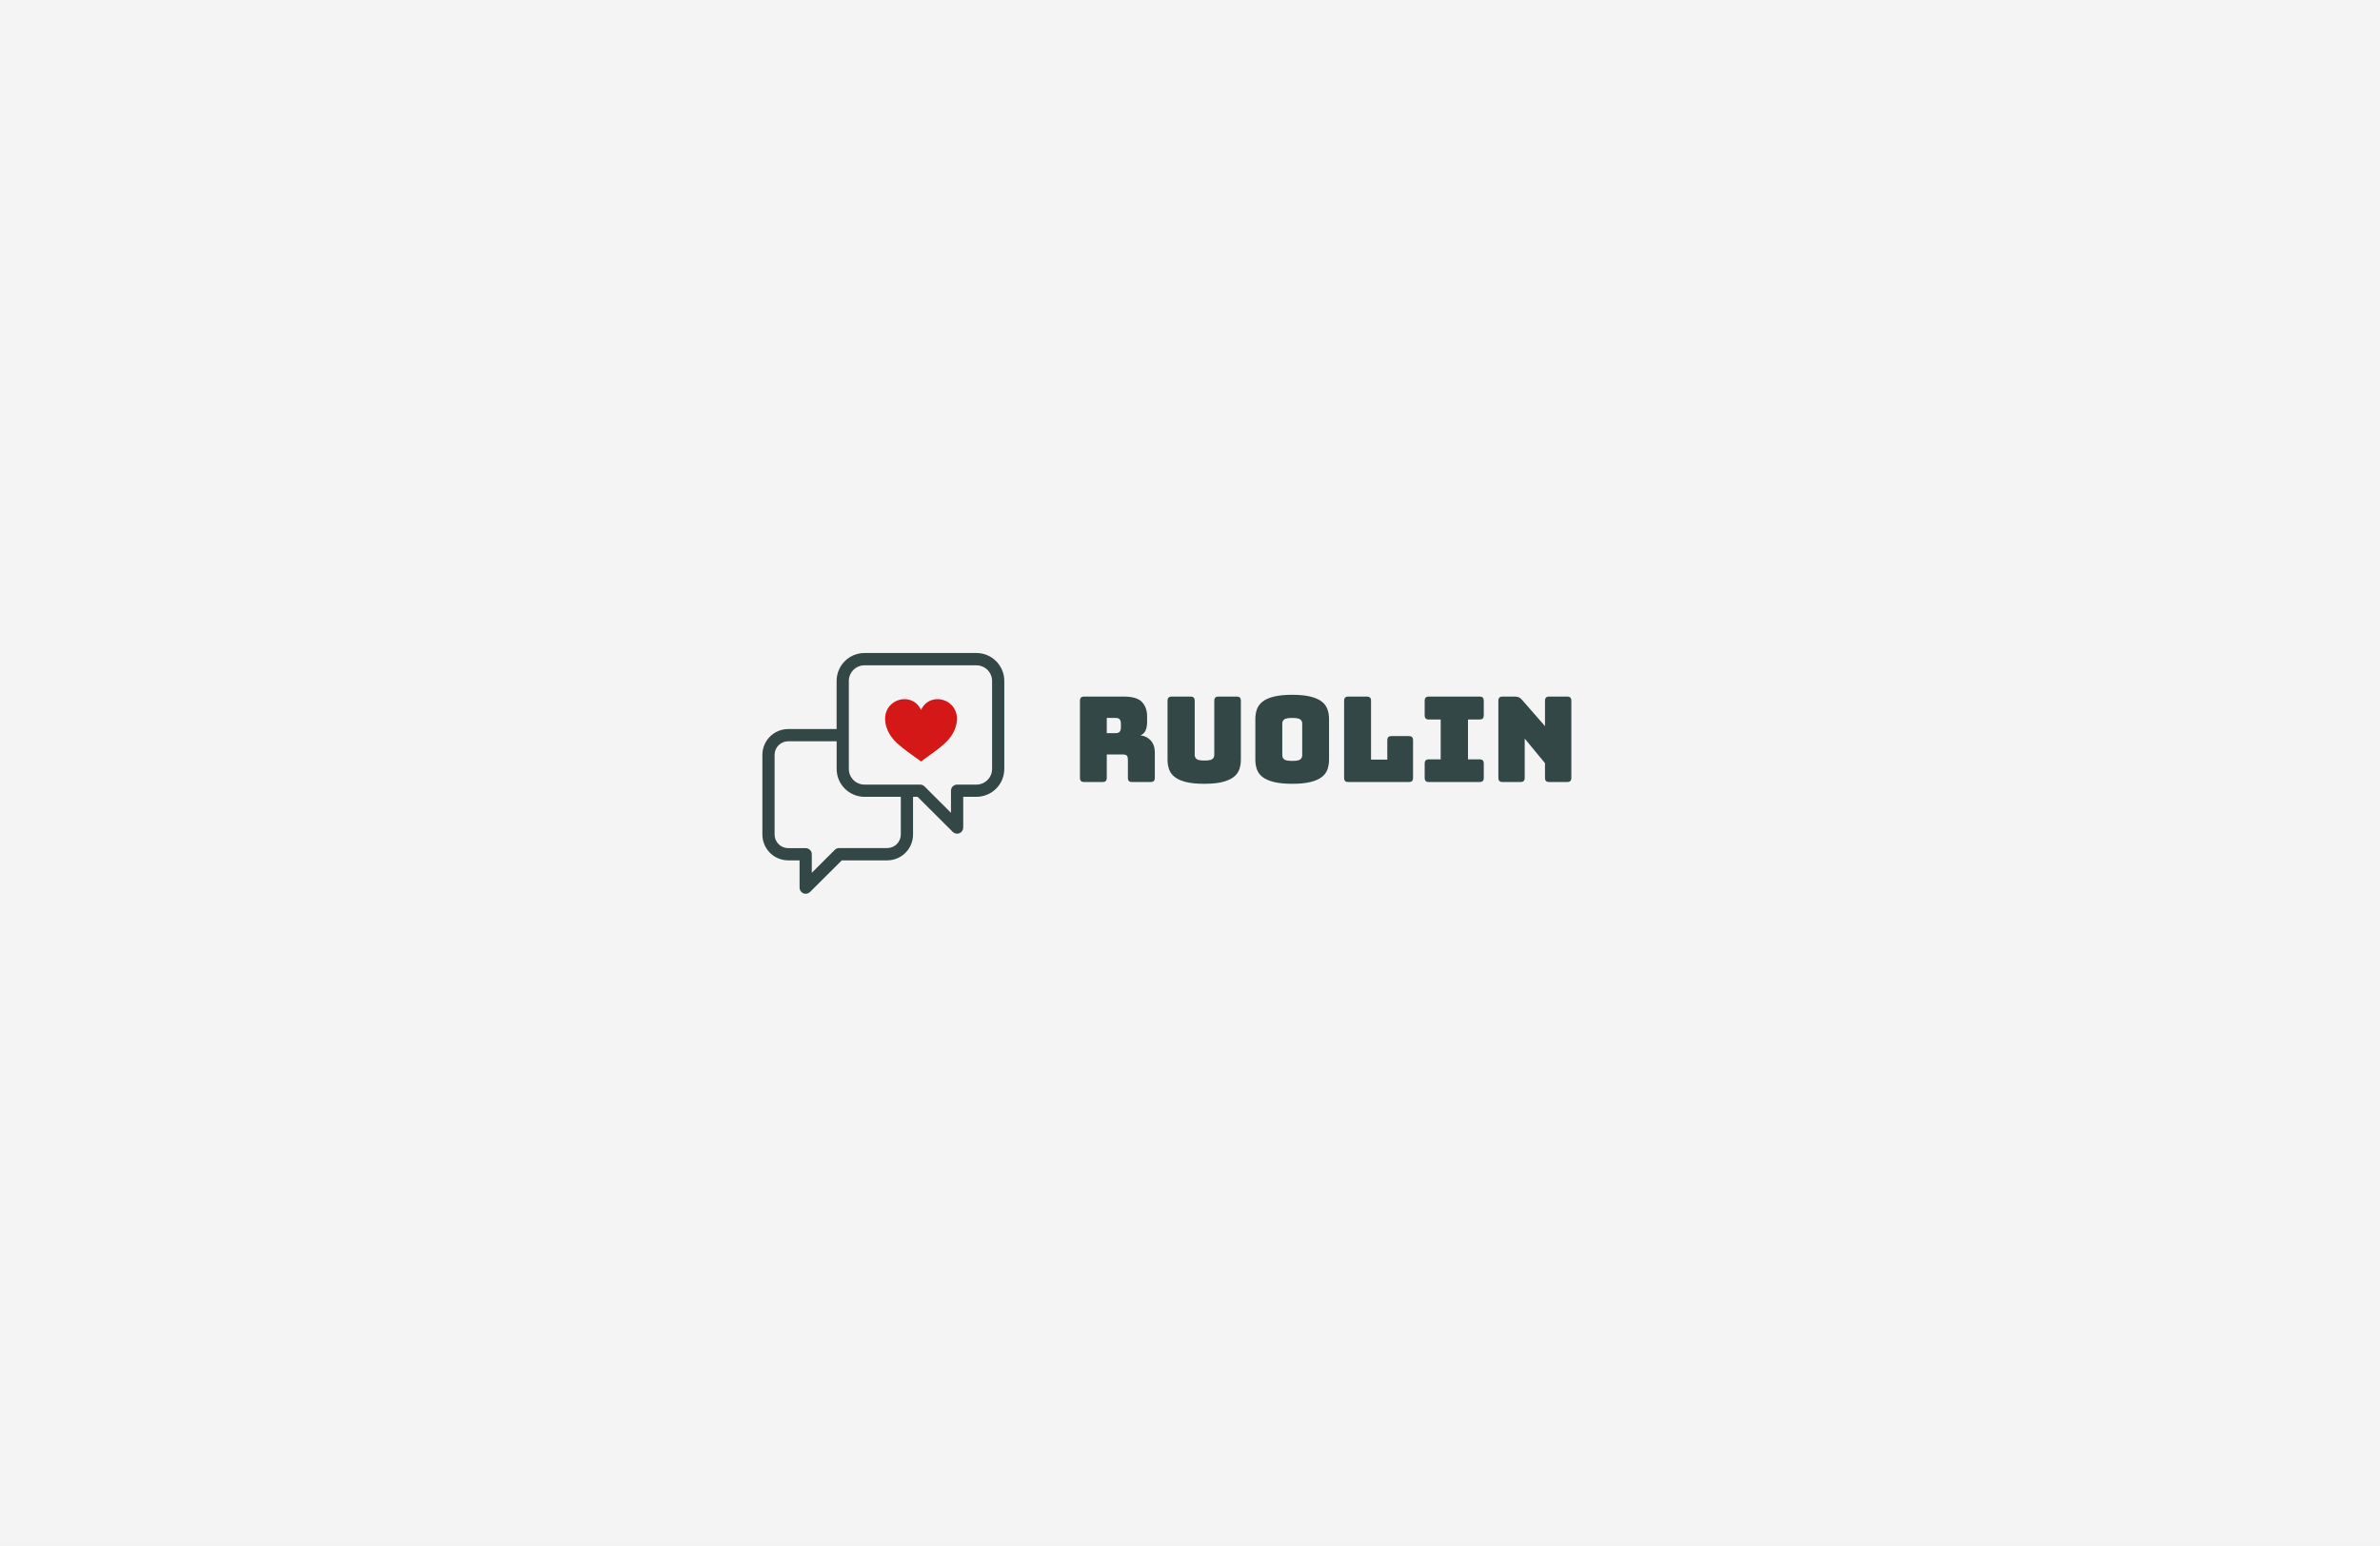
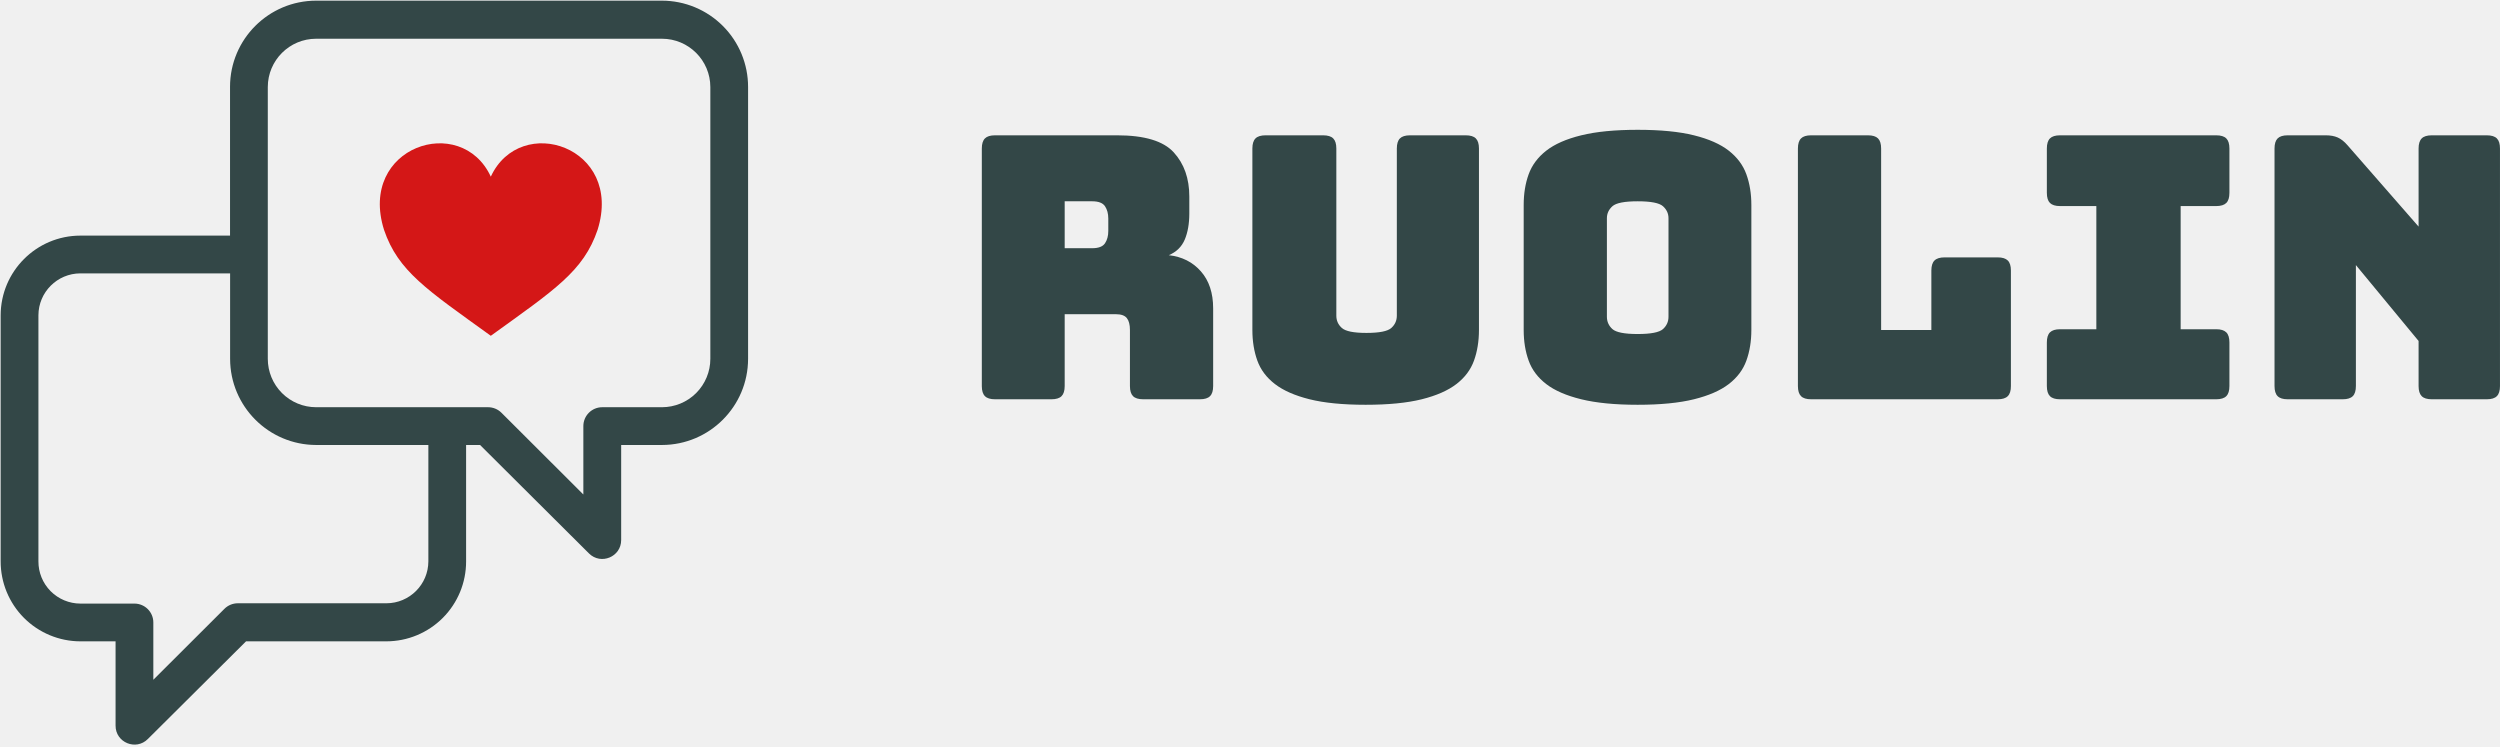
- <svg xmlns="http://www.w3.org/2000/svg" id="workspace" style="text-rendering: geometricprecision;">
-   <defs>
-     <linearGradient x1="0" y1="0.5" x2="1" y2="0.5" id="linearGradientSk54t44711c">
-       <stop offset="0%" stop-color="#334747" />
-       <stop offset="100%" stop-color="#334747" />
-     </linearGradient>
-     <linearGradient x1="0" y1="0.5" x2="1" y2="0.5" id="linearGradientSk54t44711l">
-       <stop offset="0%" stop-color="#d41717" />
-       <stop offset="100%" stop-color="#d41717" />
-     </linearGradient>
-     <linearGradient x1="0" y1="0.5" x2="1" y2="0.5" id="linearGradientSk54t44711v">
-       <stop offset="0%" stop-color="#334747" />
-       <stop offset="100%" stop-color="#334747" />
-     </linearGradient>
-     <linearGradient x1="0" y1="0.5" x2="1" y2="0.5" id="linearGradientSk54t44711y">
-       <stop offset="0%" stop-color="#d41717" />
-       <stop offset="100%" stop-color="#d41717" />
-     </linearGradient>
-     <linearGradient x1="0" y1="0.5" x2="1" y2="0.5" id="linearGradientSk54t447124">
-       <stop offset="0%" stop-color="#334747" />
-       <stop offset="100%" stop-color="#334747" />
-     </linearGradient>
-     <linearGradient x1="0" y1="0.5" x2="1" y2="0.5" id="linearGradientSk54t447127">
-       <stop offset="0%" stop-color="#d41717" />
-       <stop offset="100%" stop-color="#d41717" />
-     </linearGradient>
-     <linearGradient x1="0" y1="0.5" x2="1" y2="0.5" id="linearGradientSk54t44712d">
-       <stop offset="0%" stop-color="#334747" />
-       <stop offset="100%" stop-color="#334747" />
-     </linearGradient>
-     <linearGradient x1="0" y1="0.5" x2="1" y2="0.5" id="linearGradientSk54t44712j">
-       <stop offset="0%" stop-color="#334747" />
-       <stop offset="100%" stop-color="#334747" />
-     </linearGradient>
-   </defs>
-   <g class="background-part">
-     <rect x="0" y="0" width="1851" height="1202" fill="rgba(255,255,255,0.25)" style="" />
-   </g>
-   <g class="selector-part">
-     <rect x="0" y="0" width="1851" height="1202" fill="rgba(255,255,255,0)" style="transition: all 0.6s ease 0s;" />
-   </g>
-   <g class="selector-part" transform="matrix(1,0,0,1,834,535)">
-     <rect x="0" y="0" width="0" height="0" fill="rgba(255,255,255,0)" style="cursor: move;" />
-   </g>
-   <g class="svg-clip svg-visible" transform="matrix(1.9005,0,0,1.9005,583.4244,498.3746)" style="cursor: move; opacity: 1;">
-     <rect x="0" y="0" width="109" height="108" fill="none" class="svg-hitbox" style="" />
-     <svg width="109" height="108.538" viewBox="-4.5,-4.26,109,108.538">
-       <defs />
-       <g />
-       <g />
-       <g>
-         <path d="M88.09.74H42.29a11.42,11.42,0,0,0-11.41,11.4V31.86H11.06A10.57,10.57,0,0,0,.5,42.42V75A10.57,10.57,0,0,0,11.06,85.6h4.66V96.76A2.5,2.5,0,0,0,20,98.53l13-12.93H51.59A10.57,10.57,0,0,0,62.15,75V59.59H64L78.42,73.95a2.5,2.5,0,0,0,4.27-1.77V59.59h5.41A11.42,11.42,0,0,0,99.5,48.18v-36A11.42,11.42,0,0,0,88.09.74ZM57.15,75a5.57,5.57,0,0,1-5.56,5.56H31.91a2.5,2.5,0,0,0-1.77.73l-9.42,9.4V83.1a2.5,2.5,0,0,0-2.5-2.5H11.06A5.57,5.57,0,0,1,5.5,75V42.42a5.57,5.57,0,0,1,5.56-5.56H30.89V48.18A11.42,11.42,0,0,0,42.29,59.59H57.15ZM94.5,48.18a6.41,6.41,0,0,1-6.41,6.41H80.18a2.5,2.5,0,0,0-2.5,2.5v9.06L66.83,55.32a2.5,2.5,0,0,0-1.77-.73H42.29a6.41,6.41,0,0,1-6.41-6.41v-36a6.41,6.41,0,0,1,6.41-6.4h45.8a6.41,6.41,0,0,1,6.41,6.4Z" stroke="none" fill="url('#linearGradientSk54t44712d')" style="" />
-       </g>
-     </svg>
-   </g>
-   <g class="svg-clip svg-visible" transform="matrix(0.6209,0,0,0.6209,685.2645,540.6795)" style="cursor: move; opacity: 1;">
-     <rect x="0" y="0" width="99" height="88" fill="none" class="svg-hitbox" style="" />
-     <svg width="100" height="88.039" viewBox="-5,-5,100,88.039">
-       <defs />
-       <g />
-       <g />
-       <g>
-         <path d="M45.002,13.514C32.973-12.474-8.937,1.357,1.718,35.105C7.436,51.887,19.058,59.327,45,78.039    c25.945-18.712,37.563-26.154,43.283-42.934C98.933,1.357,57.028-12.474,45.002,13.514z" stroke="none" fill="url('#linearGradientSk54t447127')" style="" />
-       </g>
-     </svg>
-   </g>
-   <g class="svg-text svg-visible" transform="matrix(0.9229,0,0,0.9229,1031,539)" style="pointer-events: fill; cursor: move; opacity: 1;">
-     <path fill="none" style="" d="M-213.95,80 C-20,79 20,79 213.95,80" />
-     <path d="M-176.95-54L-184.45-54L-184.45-41.2L-176.95-41.2Q-174.35-41.2 -173.45-42.55Q-172.55-43.9 -172.55-45.9L-172.55-45.9L-172.55-49.3Q-172.55-51.3 -173.45-52.65Q-174.35-54 -176.95-54L-176.95-54ZM-188.05 0L-188.05 0L-203.45 0Q-205.35 0 -206.2-0.85Q-207.05-1.7 -207.05-3.6L-207.05-3.6L-207.05-68.4Q-207.05-70.3 -206.2-71.15Q-205.35-72 -203.45-72L-203.45-72L-170.15-72Q-158.95-72 -154.7-67.35Q-150.45-62.7 -150.45-55.3L-150.45-55.3L-150.45-50.7Q-150.45-46.5 -151.7-43.55Q-152.95-40.6 -156.05-39.3L-156.05-39.3Q-150.65-38.7 -147.3-34.9Q-143.95-31.1 -143.95-24.8L-143.95-24.8L-143.95-3.6Q-143.95-1.7 -144.8-0.85Q-145.65 0 -147.55 0L-147.55 0L-163.05 0Q-164.95 0 -165.8-0.85Q-166.65-1.7 -166.65-3.6L-166.65-3.6L-166.65-18.9Q-166.65-21.1 -167.5-22.15Q-168.35-23.2 -170.45-23.2L-170.45-23.2L-184.45-23.2L-184.45-3.6Q-184.45-1.7 -185.3-0.85Q-186.15 0 -188.05 0ZM-71.45-68.4L-71.45-18.9Q-71.45-14.3 -72.8-10.55Q-74.15-6.8 -77.6-4.15Q-81.05-1.5 -87.05 0Q-93.05 1.5 -102.35 1.5L-102.35 1.5Q-111.65 1.5 -117.65 0Q-123.65-1.5 -127.1-4.15Q-130.55-6.8 -131.9-10.55Q-133.25-14.3 -133.25-18.9L-133.25-18.9L-133.25-68.4Q-133.25-70.3 -132.4-71.15Q-131.55-72 -129.65-72L-129.65-72L-113.95-72Q-112.05-72 -111.2-71.15Q-110.35-70.3 -110.35-68.4L-110.35-68.4L-110.35-22.8Q-110.35-20.8 -108.85-19.45Q-107.35-18.1 -102.15-18.1L-102.15-18.1Q-96.85-18.1 -95.35-19.45Q-93.85-20.8 -93.85-22.8L-93.85-22.8L-93.85-68.4Q-93.85-70.3 -93-71.15Q-92.15-72 -90.25-72L-90.25-72L-75.05-72Q-73.15-72 -72.3-71.15Q-71.45-70.3 -71.45-68.4L-71.45-68.4ZM 2.85-53L 2.85-18.9Q 2.85-14.3  1.5-10.55Q 0.15-6.8 -3.3-4.15Q-6.75-1.5 -12.8 0Q-18.85 1.5 -28.15 1.5L-28.15 1.5Q-37.45 1.5 -43.55 0Q-49.65-1.5 -53.1-4.15Q-56.55-6.8 -57.9-10.55Q-59.25-14.3 -59.25-18.9L-59.25-18.9L-59.25-53Q-59.25-57.6 -57.9-61.35Q-56.55-65.1 -53.1-67.8Q-49.65-70.5 -43.55-72Q-37.45-73.5 -28.15-73.5L-28.15-73.5Q-18.85-73.5 -12.8-72Q-6.75-70.5 -3.3-67.8Q 0.15-65.1  1.5-61.35Q 2.85-57.6  2.85-53L 2.85-53ZM-36.55-49.4L-36.55-22.5Q-36.55-20.5 -35.05-19.15Q-33.55-17.8 -28.15-17.8L-28.15-17.8Q-22.75-17.8 -21.25-19.15Q-19.75-20.5 -19.75-22.5L-19.75-22.5L-19.75-49.4Q-19.75-51.3 -21.25-52.65Q-22.75-54 -28.15-54L-28.15-54Q-33.55-54 -35.05-52.65Q-36.55-51.3 -36.55-49.4L-36.55-49.4ZM 70.05 0L 70.05 0L 19.15 0Q 17.25 0  16.4-0.85Q 15.55-1.7  15.55-3.6L 15.55-3.6L 15.55-68.4Q 15.55-70.3  16.4-71.15Q 17.25-72  19.15-72L 19.15-72L 34.65-72Q 36.55-72  37.4-71.15Q 38.25-70.3  38.25-68.4L 38.25-68.4L 38.25-18.9L 51.95-18.9L 51.95-35.1Q 51.95-37  52.8-37.85Q 53.65-38.7  55.55-38.7L 55.55-38.7L 70.05-38.7Q 71.95-38.7  72.8-37.85Q 73.65-37  73.65-35.1L 73.65-35.1L 73.65-3.6Q 73.65-1.7  72.8-0.85Q 71.95 0  70.05 0ZM 129.65 0L 87.05 0Q 85.15 0  84.3-0.85Q 83.45-1.7  83.45-3.6L 83.45-3.6L 83.45-15.5Q 83.45-17.4  84.3-18.25Q 85.15-19.1  87.05-19.1L 87.05-19.1L 96.95-19.1L 96.95-52.7L 87.05-52.7Q 85.15-52.7  84.3-53.55Q 83.45-54.4  83.45-56.3L 83.45-56.3L 83.45-68.4Q 83.45-70.3  84.3-71.15Q 85.15-72  87.05-72L 87.05-72L 129.65-72Q 131.55-72  132.4-71.15Q 133.25-70.3  133.25-68.4L 133.25-68.4L 133.25-56.3Q 133.25-54.4  132.4-53.55Q 131.55-52.7  129.65-52.7L 129.65-52.7L 119.95-52.7L 119.95-19.1L 129.65-19.1Q 131.55-19.1  132.4-18.25Q 133.25-17.4  133.25-15.5L 133.25-15.5L 133.25-3.6Q 133.25-1.7  132.4-0.85Q 131.55 0  129.65 0L 129.65 0ZM 164.15 0L 164.15 0L 149.15 0Q 147.25 0  146.4-0.85Q 145.55-1.7  145.55-3.6L 145.55-3.6L 145.55-68.4Q 145.55-70.3  146.4-71.15Q 147.25-72  149.15-72L 149.15-72L 159.55-72Q 161.45-72  162.8-71.4Q 164.15-70.8  165.45-69.3L 165.45-69.3L 184.85-47.1L 184.85-68.4Q 184.85-70.3  185.7-71.15Q 186.55-72  188.45-72L 188.45-72L 203.45-72Q 205.35-72  206.2-71.15Q 207.05-70.3  207.05-68.4L 207.05-68.4L 207.05-3.6Q 207.05-1.7  206.2-0.85Q 205.35 0  203.45 0L 203.45 0L 188.45 0Q 186.55 0  185.7-0.85Q 184.85-1.7  184.85-3.6L 184.85-3.6L 184.85-15.9L 167.75-36.6L 167.75-3.6Q 167.75-1.7  166.9-0.85Q 166.05 0  164.15 0Z" data-textpath="ruolin" data-text-anchor="middle" data-font-size="100" data-letterspacing="0" data-side="left" data-offset="0" data-dx="0" data-dy="75" data-href="" data-font="Bungee" data-font-src="/Content/clientfonts/bungee.woff" data-font-scale="contain" transform="translate(0,75)" data-xmlspace="preserve" fill="url('#linearGradientSk54t44712j')" />
-     <rect x="0" y="0" width="0" height="0" />
-   </g>
+ <svg xmlns="http://www.w3.org/2000/svg" xmlns:xlink="http://www.w3.org/1999/xlink" version="1.1" id="图层_1" x="0px" y="0px" width="472px" height="141px" viewBox="0 0 472 141" enable-background="new 0 0 472 141" xml:space="preserve">
  <g>
-     <rect x="0" y="0" width="0" height="0" fill="rgba(255,136,0,0.1)" stroke="#ff8800" style="stroke-width: 1;" />
-   </g>
-   <g class="selector-part">
-     <rect x="0" y="0" width="0" height="0" fill="rgba(168,202,236,0.5)" stroke="#3399ff" style="stroke-width: 1;" />
-   </g>
-   <g class="selector-part" transform="matrix(1,0,0,1,834,535)">
-     <rect x="0" y="0" width="0" height="0" fill="none" stroke="#2390bb" style="stroke-width: 2;" />
-     <g transform="matrix(0.5,0,0,0.5,0,0)">
-       <svg version="1.1" id="Calque_1" x="0" y="-71px" width="28.94px" height="30px" viewBox="0 -15 28.94 30" enable-background="new 0 -15 28.94 30" xml:space="preserve" style="cursor: pointer;">
-         <g>
-           <path fill="rgba(0,0,0,0)" d="M23.355-9.979c-0.352-0.263-0.712-0.511-1.084-0.739L20.34-7.486c0.317,0.195,0.629,0.414,0.929,0.646   L23.355-9.979z" style="" />
-           <path fill="rgba(0,0,0,0)" d="M28.894,0.081L25.092-0.13c0.292,2.317-0.217,4.718-1.539,6.756l-0.037-0.021   c-0.376,0.583-0.821,1.137-1.335,1.648c-3.808,3.809-9.902,3.942-13.871,0.396C8.282,8.623,8.255,8.602,8.227,8.576   C8.143,8.498,8.059,8.421,7.976,8.339c-0.052-0.051-0.104-0.1-0.153-0.152C7.8,8.163,7.776,8.14,7.753,8.115   c-0.084-0.091-0.167-0.18-0.25-0.271v0.002C4.312,4.293,4.087-0.98,6.821-4.782l4.123,4.124l3.401-14.306L0.037-11.566l4.102,4.098   C-0.064-2.14,0.193,5.554,4.917,10.587l0,0c0.012,0.016,0.023,0.025,0.033,0.037c0.091,0.098,0.181,0.199,0.278,0.293   c0.021,0.023,0.047,0.043,0.07,0.068c0.075,0.074,0.148,0.146,0.225,0.22c0.051,0.045,0.099,0.086,0.15,0.133   c0.053,0.047,0.104,0.094,0.156,0.14c0.144,0.13,0.291,0.257,0.439,0.375c0.01,0.012,0.018,0.016,0.027,0.023   c5.574,4.563,13.804,4.115,18.842-1.194C27.94,7.722,29.185,3.851,28.894,0.081z" style="" />
-           <path fill="rgba(0,0,0,0)" d="M24.122-3.353l3.544-1.319c-0.426-0.932-0.962-1.826-1.611-2.662L22.88-5.276   C23.373-4.675,23.79-4.027,24.122-3.353z" style="" />
-         </g>
-         <defs />
-         <circle cx="14.5" cy="0" r="15" style="" fill="rgba(0,0,0,0)" />
-       </svg>
+     <g>
+       <defs>
+         <rect id="SVGID_1_" width="472" height="141" />
+       </defs>
+       <clipPath id="SVGID_2_">
+         <use xlink:href="#SVGID_1_" overflow="visible" />
+       </clipPath>
+       <path clip-path="url(#SVGID_2_)" fill="#334747" d="M124.977,0.125H59.691c-8.972,0.008-16.246,7.277-16.261,16.25v28.109H15.18    C6.871,44.492,0.137,51.227,0.125,59.535v46.442c-0.008,4,1.57,7.839,4.395,10.675c2.824,2.832,6.66,4.43,10.66,4.434h6.64v15.906    c-0.019,3.196,3.856,4.797,6.102,2.524l18.531-18.431h26.496c4-0.004,7.836-1.602,10.66-4.434    c2.825-2.836,4.403-6.675,4.391-10.675V84.013h2.637l20.554,20.468c2.247,2.25,6.094,0.656,6.086-2.523V84.013h7.711    c8.977-0.017,16.242-7.294,16.25-16.267V16.434c0.008-4.321-1.703-8.465-4.75-11.524C133.438,1.852,129.297,0.129,124.977,0.125    L124.977,0.125z M80.875,105.978c-0.008,4.371-3.551,7.914-7.926,7.921H44.898c-0.945,0-1.855,0.375-2.523,1.043L28.949,128.34    v-10.819c0-1.97-1.597-3.563-3.566-3.563H15.18c-2.114-0.004-4.133-0.848-5.621-2.344c-1.489-1.5-2.317-3.527-2.305-5.636V59.535    c0.008-4.371,3.551-7.914,7.926-7.922h28.265v16.133c0.008,8.973,7.274,16.25,16.246,16.267h21.184V105.978z M134.113,67.746    c0,2.422-0.965,4.746-2.675,6.461c-1.715,1.715-4.04,2.676-6.461,2.676h-11.278c-1.965,0-3.562,1.598-3.562,3.563v12.914    L94.672,77.926c-0.668-0.668-1.578-1.043-2.524-1.043H59.691c-2.421,0-4.746-0.961-6.457-2.676    c-1.714-1.715-2.675-4.039-2.675-6.461V16.434c0.007-5.039,4.093-9.121,9.132-9.121h65.286c5.039,0,9.128,4.082,9.136,9.121    V67.746z M134.113,67.746" />
    </g>
-     <rect x="0" y="-21" width="0" height="21" fill="rgba(255,255,255,0)" stroke="#2390bb" style="stroke-width: 1; cursor: pointer;" />
-     <circle cx="394" cy="102" r="0" fill="#ffffff" stroke="#2390bb" style="stroke-width: 2; cursor: se-resize;" />
-     <circle cx="0" cy="102" r="0" fill="#ffffff" stroke="#2390bb" style="stroke-width: 2; cursor: sw-resize;" />
-     <circle cx="394" cy="0" r="0" fill="#ffffff" stroke="#2390bb" style="stroke-width: 2; cursor: ne-resize;" />
-     <circle cx="0" cy="0" r="0" fill="#ffffff" stroke="#2390bb" style="stroke-width: 2; cursor: nw-resize;" />
-     <circle cx="197" cy="102" r="0" fill="#ffffff" stroke="#2390bb" style="stroke-width: 2; cursor: s-resize;" />
-     <circle cx="197" cy="0" r="0" fill="#ffffff" stroke="#2390bb" style="stroke-width: 2; cursor: n-resize;" />
-     <circle cx="0" cy="51" r="0" fill="#ffffff" stroke="#2390bb" style="stroke-width: 2; cursor: w-resize;" />
-     <circle cx="394" cy="51" r="0" fill="#ffffff" stroke="#2390bb" style="stroke-width: 2; cursor: e-resize;" />
-     <path stroke="#ff0000" fill="none" style="stroke-width: 3;" />
-     <line x1="0" x2="0" y1="0" y2="0" fill="rgba(255,255,255,0)" stroke="#2390bb" style="stroke-width: 1;" />
-     <line x1="0" x2="0" y1="0" y2="0" fill="rgba(255,255,255,0)" stroke="#2390bb" style="stroke-width: 1;" />
-     <circle cx="0" cy="0" r="0" fill="#ff0000" stroke="#2390bb" style="stroke-width: 2; cursor: pointer;" />
-     <circle cx="0" cy="0" r="0" fill="#ffa500" stroke="#2390bb" style="stroke-width: 2; cursor: pointer;" />
-     <circle cx="0" cy="0" r="0" fill="#ffa500" stroke="#2390bb" style="stroke-width: 2; cursor: pointer;" />
-     <circle cx="0" cy="0" r="0" fill="#ff0000" stroke="#2390bb" style="stroke-width: 2; cursor: pointer;" />
-     <g style="cursor: pointer; visibility: hidden; opacity: 0;" transform="matrix(1,0,0,1,-50,-15)">
-       <rect x="0" y="0" width="30" height="30" fill="#2390bb" rx="5" ry="5" style="" />
-       <rect x="6" y="6" width="18" height="4" style="" fill="#ffffff" />
-       <rect x="6" y="13" width="18" height="4" fill="#ffffff" style="" />
-       <rect x="6" y="20" width="18" height="4" fill="#ffffff" style="" />
-     </g>
+     <path fill="#D41717" d="M92.664,33.352c-5.601-12.102-25.117-5.664-20.156,10.054c2.664,7.813,8.074,11.278,20.156,19.992   c12.082-8.714,17.492-12.179,20.156-19.992C117.777,27.688,98.266,21.25,92.664,33.352L92.664,33.352z M92.664,33.352" />
+     <path fill="#334747" d="M206.203,38.004h-5.191v8.859h5.191c1.199,0,2.004-0.308,2.422-0.933c0.414-0.621,0.621-1.395,0.621-2.317   v-2.355c0-0.922-0.207-1.695-0.621-2.32C208.207,38.316,207.402,38.004,206.203,38.004L206.203,38.004z M198.52,75.383h-10.661   c-0.879,0-1.511-0.194-1.902-0.59c-0.394-0.391-0.59-1.026-0.59-1.901V28.039c0-0.879,0.196-1.512,0.59-1.906   c0.391-0.391,1.023-0.586,1.902-0.586h23.047c5.172,0,8.735,1.07,10.696,3.219c1.961,2.144,2.941,4.925,2.941,8.339v3.184   c0,1.938-0.289,3.586-0.863,4.949c-0.578,1.36-1.582,2.34-3.012,2.942c2.492,0.277,4.512,1.293,6.055,3.047   c1.547,1.753,2.32,4.082,2.32,6.988v14.676c0,0.875-0.195,1.511-0.59,1.901c-0.39,0.396-1.023,0.59-1.902,0.59h-10.727   c-0.879,0-1.511-0.194-1.906-0.59c-0.391-0.391-0.586-1.026-0.586-1.901v-10.59c0-1.016-0.199-1.766-0.59-2.25   c-0.39-0.485-1.074-0.727-2.043-0.727h-9.687v13.567c0,0.875-0.199,1.511-0.59,1.901C200.031,75.188,199.395,75.383,198.52,75.383   L198.52,75.383z M279.227,28.039v34.262c0,2.121-0.313,4.047-0.934,5.777c-0.625,1.731-1.73,3.207-3.324,4.43   c-1.594,1.227-3.773,2.184-6.539,2.875c-2.77,0.691-6.301,1.039-10.594,1.039c-4.289,0-7.82-0.348-10.59-1.039   c-2.766-0.691-4.949-1.648-6.539-2.875c-1.594-1.223-2.699-2.699-3.324-4.43c-0.621-1.73-0.934-3.656-0.934-5.777V28.039   c0-0.879,0.196-1.512,0.59-1.906c0.391-0.391,1.027-0.586,1.902-0.586h10.867c0.875,0,1.512,0.195,1.902,0.586   c0.395,0.394,0.59,1.027,0.59,1.906v31.563c0,0.921,0.344,1.695,1.039,2.316c0.691,0.625,2.238,0.937,4.637,0.937   c2.445,0,4.016-0.313,4.707-0.937c0.691-0.621,1.039-1.395,1.039-2.316V28.039c0-0.879,0.195-1.512,0.586-1.906   c0.395-0.391,1.027-0.586,1.906-0.586h10.52c0.875,0,1.512,0.195,1.902,0.586C279.031,26.527,279.227,27.16,279.227,28.039   L279.227,28.039z M330.656,38.695v23.606c0,2.121-0.313,4.047-0.938,5.777c-0.621,1.731-1.73,3.207-3.32,4.43   c-1.594,1.227-3.785,2.184-6.578,2.875c-2.789,0.691-6.332,1.039-10.625,1.039c-4.289,0-7.844-0.348-10.656-1.039   c-2.816-0.691-5.02-1.648-6.613-2.875c-1.59-1.223-2.699-2.699-3.32-4.43c-0.625-1.73-0.934-3.656-0.934-5.777V38.695   c0-2.121,0.309-4.047,0.934-5.777c0.621-1.729,1.73-3.219,3.32-4.465c1.594-1.246,3.797-2.215,6.613-2.906   c2.813-0.695,6.367-1.039,10.656-1.039c4.293,0,7.836,0.344,10.625,1.039c2.793,0.691,4.984,1.66,6.578,2.906   c1.59,1.246,2.699,2.735,3.32,4.465C330.344,34.648,330.656,36.574,330.656,38.695L330.656,38.695z M303.383,41.188v18.621   c0,0.921,0.348,1.695,1.039,2.32c0.691,0.621,2.285,0.934,4.773,0.934c2.492,0,4.086-0.313,4.777-0.934   c0.691-0.625,1.039-1.399,1.039-2.32V41.188c0-0.875-0.348-1.625-1.039-2.25c-0.691-0.622-2.285-0.934-4.777-0.934   c-2.488,0-4.082,0.312-4.773,0.934C303.73,39.563,303.383,40.313,303.383,41.188L303.383,41.188z M377.168,75.383h-35.23   c-0.879,0-1.512-0.194-1.902-0.59c-0.395-0.391-0.59-1.026-0.59-1.901V28.039c0-0.879,0.195-1.512,0.59-1.906   c0.391-0.391,1.023-0.586,1.902-0.586h10.727c0.879,0,1.512,0.195,1.906,0.586c0.391,0.394,0.586,1.027,0.586,1.906v34.262h9.484   V51.086c0-0.875,0.195-1.512,0.59-1.902c0.391-0.391,1.023-0.59,1.902-0.59h10.035c0.879,0,1.512,0.199,1.902,0.59   c0.395,0.39,0.59,1.027,0.59,1.902v21.805c0,0.875-0.195,1.511-0.59,1.901C378.68,75.188,378.047,75.383,377.168,75.383   L377.168,75.383z M418.422,75.383h-29.488c-0.875,0-1.508-0.194-1.902-0.59c-0.391-0.391-0.586-1.026-0.586-1.901v-8.239   c0-0.875,0.195-1.511,0.586-1.902c0.395-0.391,1.027-0.59,1.902-0.59h6.855V38.906h-6.855c-0.875,0-1.508-0.199-1.902-0.59   c-0.391-0.39-0.586-1.027-0.586-1.902v-8.375c0-0.879,0.195-1.512,0.586-1.906c0.395-0.391,1.027-0.586,1.902-0.586h29.488   c0.879,0,1.512,0.195,1.902,0.586c0.395,0.394,0.59,1.027,0.59,1.906v8.375c0,0.875-0.195,1.512-0.59,1.902   c-0.391,0.391-1.023,0.59-1.902,0.59h-6.715V62.16h6.715c0.879,0,1.512,0.199,1.902,0.59c0.395,0.391,0.59,1.027,0.59,1.902v8.239   c0,0.875-0.195,1.511-0.59,1.901C419.934,75.188,419.301,75.383,418.422,75.383L418.422,75.383z M442.301,75.383h-10.383   c-0.875,0-1.508-0.194-1.902-0.59c-0.391-0.391-0.586-1.026-0.586-1.901V28.039c0-0.879,0.195-1.512,0.586-1.906   c0.395-0.391,1.027-0.586,1.902-0.586h7.199c0.879,0,1.629,0.137,2.25,0.414c0.625,0.277,1.234,0.762,1.836,1.453l13.426,15.367   V28.039c0-0.879,0.199-1.512,0.59-1.906c0.391-0.391,1.027-0.586,1.902-0.586h10.383c0.879,0,1.512,0.195,1.902,0.586   c0.395,0.394,0.59,1.027,0.59,1.906v44.853c0,0.875-0.195,1.511-0.59,1.901c-0.391,0.396-1.023,0.59-1.902,0.59h-10.383   c-0.875,0-1.512-0.194-1.902-0.59c-0.391-0.391-0.59-1.026-0.59-1.901v-8.517l-11.836-14.328v22.844   c0,0.875-0.195,1.511-0.586,1.901C443.813,75.188,443.18,75.383,442.301,75.383L442.301,75.383z M442.301,75.383" />
  </g>
</svg>
